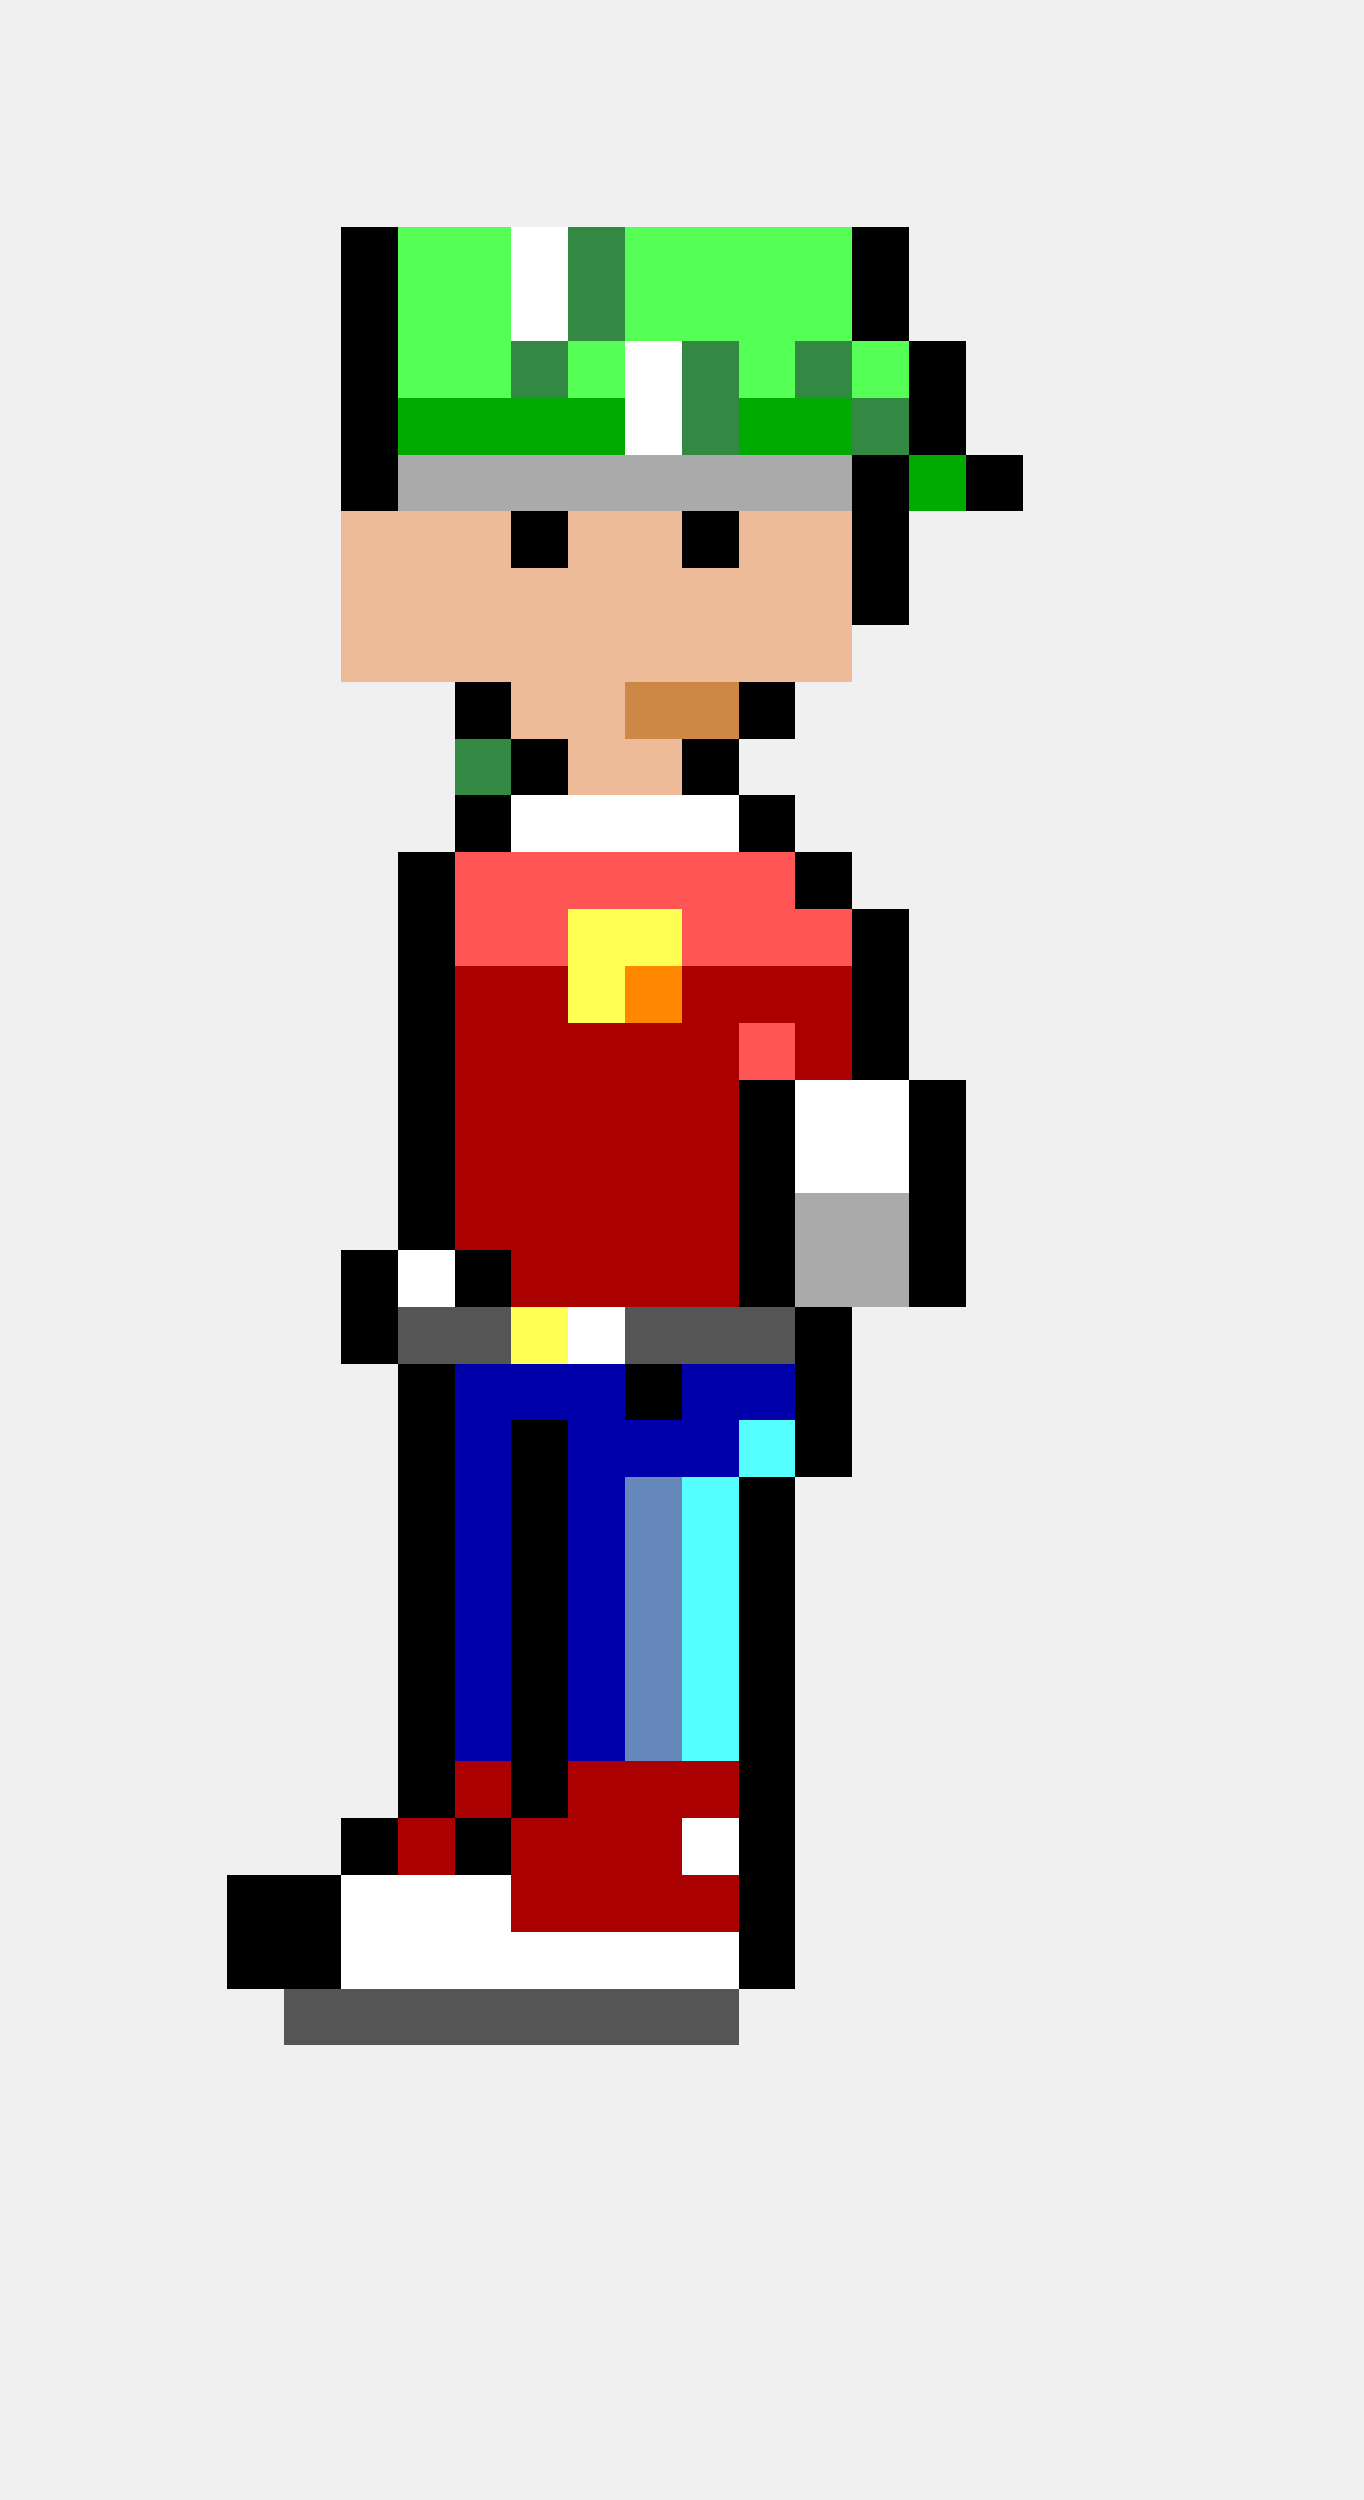
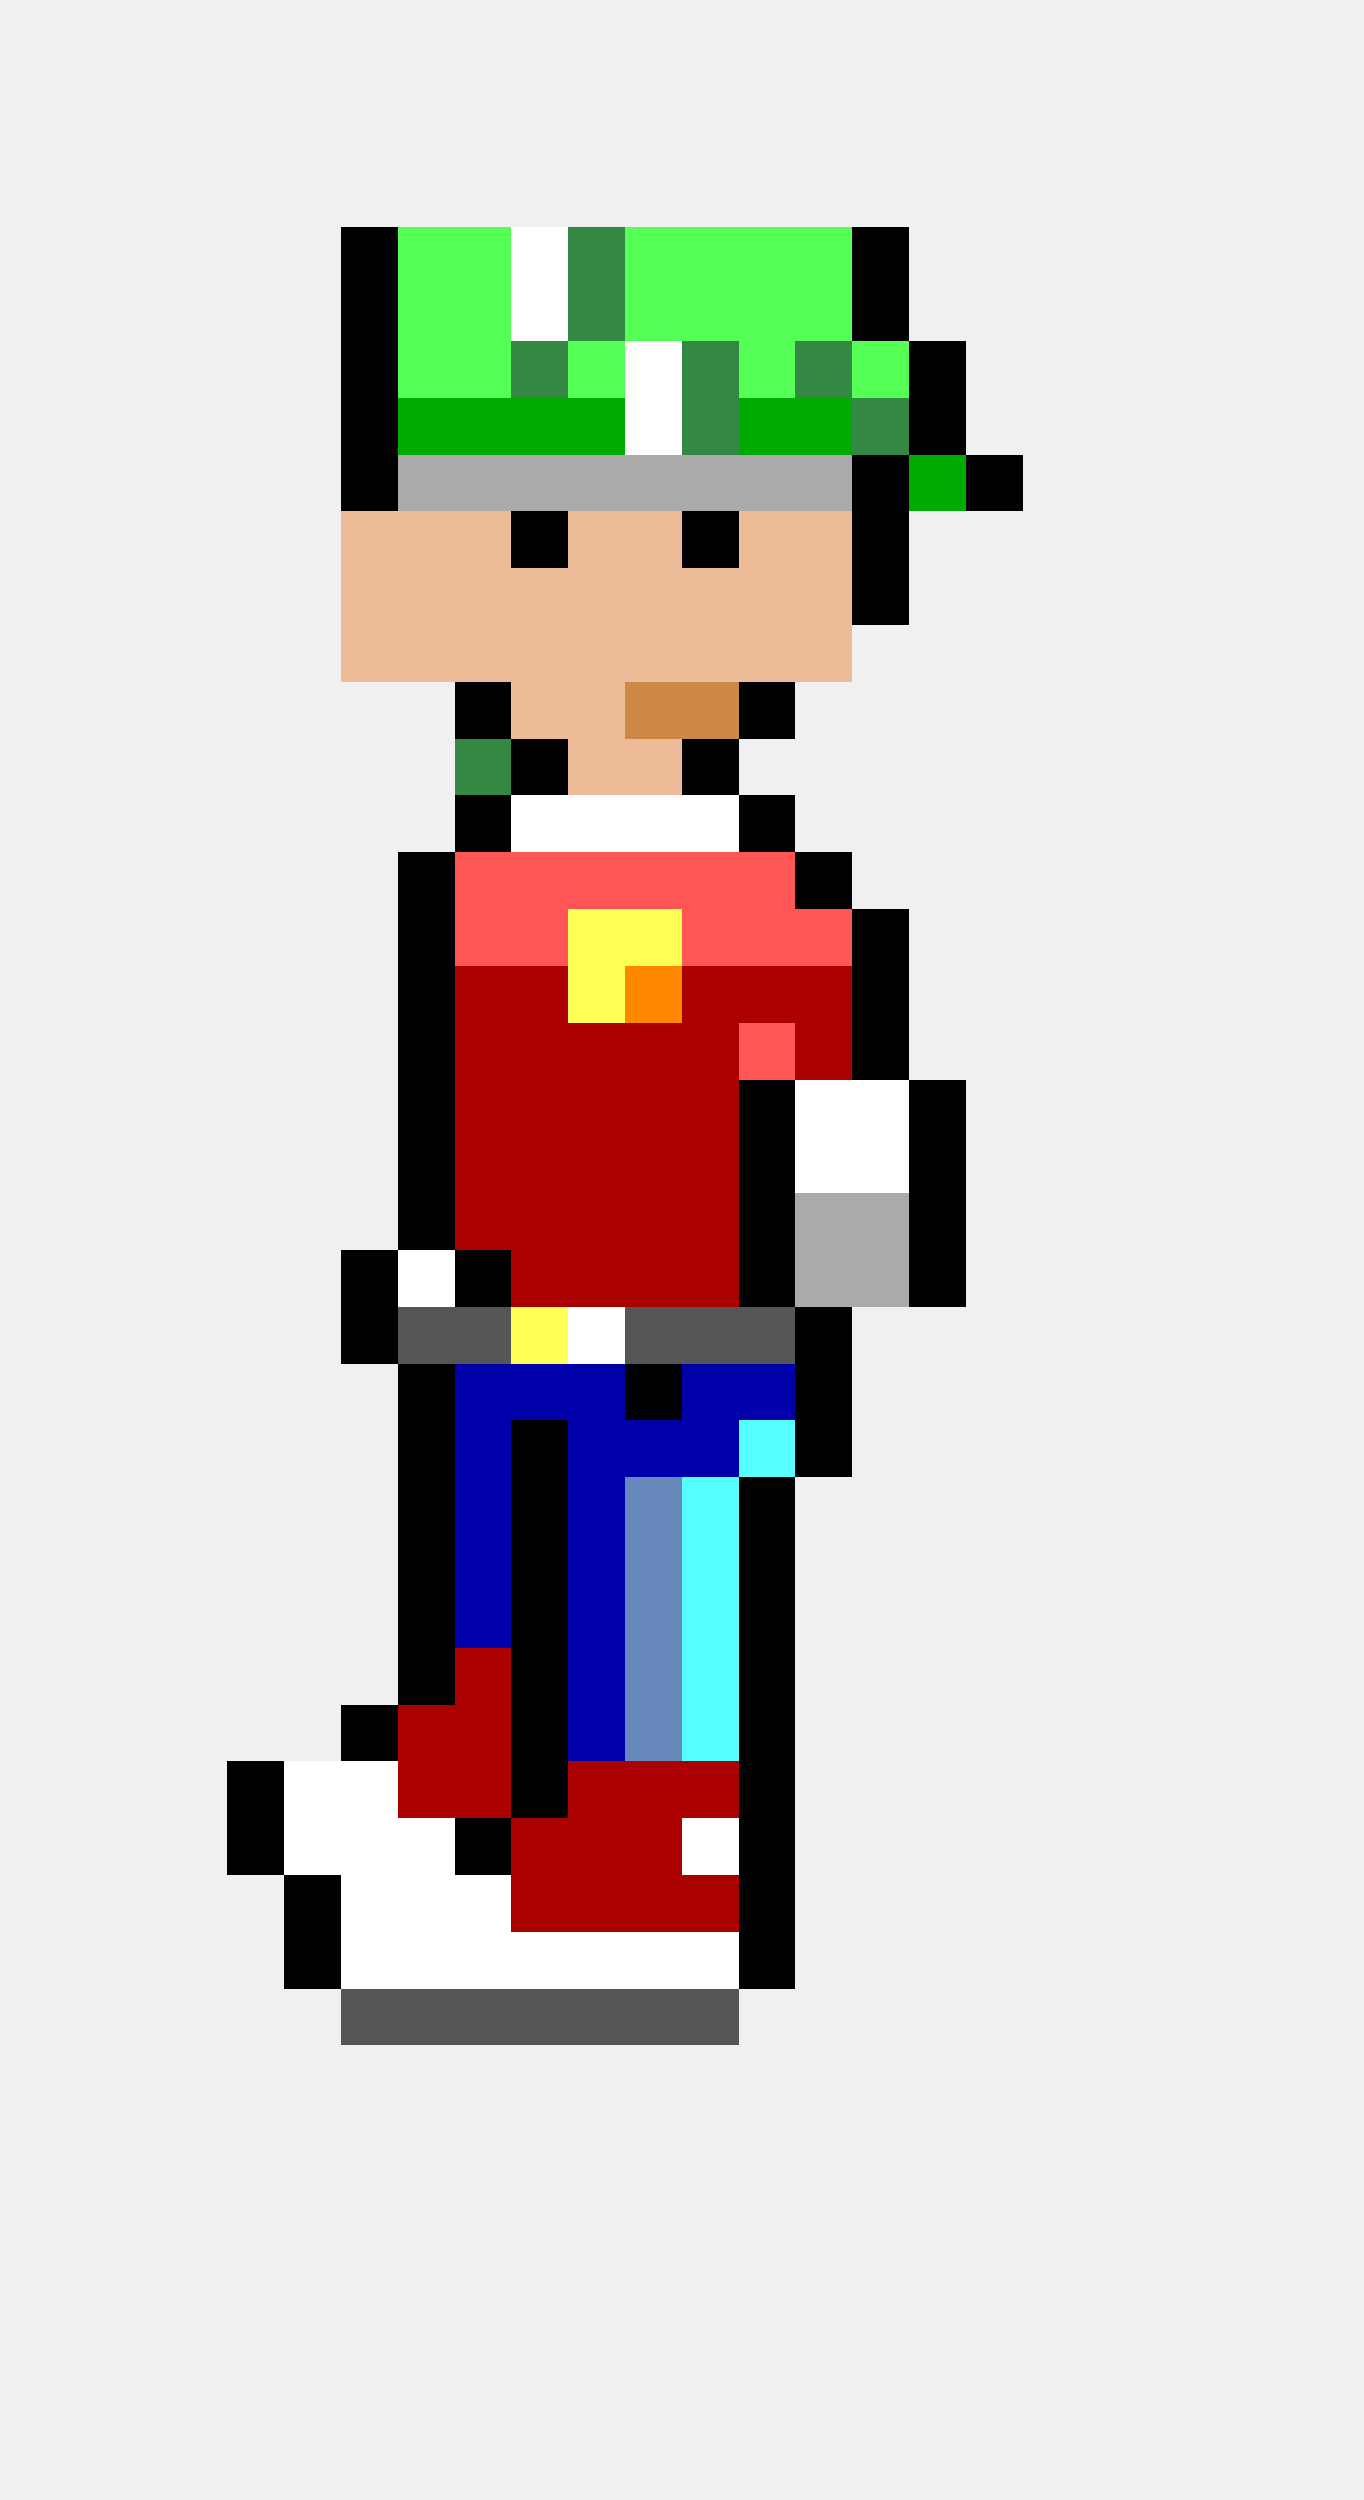
<svg xmlns="http://www.w3.org/2000/svg" width="24" height="44" viewBox="0 0 24 44" shape-rendering="crispEdges">
  <rect x="6" y="4" width="1" height="1" fill="#000000" />
  <rect x="7" y="4" width="1" height="1" fill="#55ff55" />
  <rect x="8" y="4" width="1" height="1" fill="#55ff55" />
  <rect x="9" y="4" width="1" height="1" fill="#ffffff" />
  <rect x="10" y="4" width="1" height="1" fill="#338844" />
  <rect x="11" y="4" width="1" height="1" fill="#55ff55" />
  <rect x="12" y="4" width="1" height="1" fill="#55ff55" />
  <rect x="13" y="4" width="1" height="1" fill="#55ff55" />
  <rect x="14" y="4" width="1" height="1" fill="#55ff55" />
  <rect x="15" y="4" width="1" height="1" fill="#000000" />
  <rect x="6" y="5" width="1" height="1" fill="#000000" />
  <rect x="7" y="5" width="1" height="1" fill="#55ff55" />
  <rect x="8" y="5" width="1" height="1" fill="#55ff55" />
  <rect x="9" y="5" width="1" height="1" fill="#ffffff" />
  <rect x="10" y="5" width="1" height="1" fill="#338844" />
  <rect x="11" y="5" width="1" height="1" fill="#55ff55" />
  <rect x="12" y="5" width="1" height="1" fill="#55ff55" />
  <rect x="13" y="5" width="1" height="1" fill="#55ff55" />
  <rect x="14" y="5" width="1" height="1" fill="#55ff55" />
  <rect x="15" y="5" width="1" height="1" fill="#000000" />
  <rect x="6" y="6" width="1" height="1" fill="#000000" />
  <rect x="7" y="6" width="1" height="1" fill="#55ff55" />
  <rect x="8" y="6" width="1" height="1" fill="#55ff55" />
  <rect x="9" y="6" width="1" height="1" fill="#338844" />
  <rect x="10" y="6" width="1" height="1" fill="#55ff55" />
  <rect x="11" y="6" width="1" height="1" fill="#ffffff" />
  <rect x="12" y="6" width="1" height="1" fill="#338844" />
  <rect x="13" y="6" width="1" height="1" fill="#55ff55" />
  <rect x="14" y="6" width="1" height="1" fill="#338844" />
  <rect x="15" y="6" width="1" height="1" fill="#55ff55" />
  <rect x="16" y="6" width="1" height="1" fill="#000000" />
  <rect x="6" y="7" width="1" height="1" fill="#000000" />
  <rect x="7" y="7" width="1" height="1" fill="#00aa00" />
  <rect x="8" y="7" width="1" height="1" fill="#00aa00" />
  <rect x="9" y="7" width="1" height="1" fill="#00aa00" />
  <rect x="10" y="7" width="1" height="1" fill="#00aa00" />
  <rect x="11" y="7" width="1" height="1" fill="#ffffff" />
  <rect x="12" y="7" width="1" height="1" fill="#338844" />
  <rect x="13" y="7" width="1" height="1" fill="#00aa00" />
  <rect x="14" y="7" width="1" height="1" fill="#00aa00" />
  <rect x="15" y="7" width="1" height="1" fill="#338844" />
  <rect x="16" y="7" width="1" height="1" fill="#000000" />
  <rect x="6" y="8" width="1" height="1" fill="#000000" />
  <rect x="7" y="8" width="1" height="1" fill="#aaaaaa" />
  <rect x="8" y="8" width="1" height="1" fill="#aaaaaa" />
  <rect x="9" y="8" width="1" height="1" fill="#aaaaaa" />
  <rect x="10" y="8" width="1" height="1" fill="#aaaaaa" />
  <rect x="11" y="8" width="1" height="1" fill="#aaaaaa" />
  <rect x="12" y="8" width="1" height="1" fill="#aaaaaa" />
  <rect x="13" y="8" width="1" height="1" fill="#aaaaaa" />
  <rect x="14" y="8" width="1" height="1" fill="#aaaaaa" />
  <rect x="15" y="8" width="1" height="1" fill="#000000" />
  <rect x="16" y="8" width="1" height="1" fill="#00aa00" />
  <rect x="17" y="8" width="1" height="1" fill="#000000" />
  <rect x="6" y="9" width="1" height="1" fill="#eebb99" />
  <rect x="7" y="9" width="1" height="1" fill="#eebb99" />
  <rect x="8" y="9" width="1" height="1" fill="#eebb99" />
  <rect x="9" y="9" width="1" height="1" fill="#000000" />
  <rect x="10" y="9" width="1" height="1" fill="#eebb99" />
  <rect x="11" y="9" width="1" height="1" fill="#eebb99" />
  <rect x="12" y="9" width="1" height="1" fill="#000000" />
  <rect x="13" y="9" width="1" height="1" fill="#eebb99" />
  <rect x="14" y="9" width="1" height="1" fill="#eebb99" />
  <rect x="15" y="9" width="1" height="1" fill="#000000" />
  <rect x="6" y="10" width="1" height="1" fill="#eebb99" />
  <rect x="7" y="10" width="1" height="1" fill="#eebb99" />
  <rect x="8" y="10" width="1" height="1" fill="#eebb99" />
  <rect x="9" y="10" width="1" height="1" fill="#eebb99" />
  <rect x="10" y="10" width="1" height="1" fill="#eebb99" />
  <rect x="11" y="10" width="1" height="1" fill="#eebb99" />
  <rect x="12" y="10" width="1" height="1" fill="#eebb99" />
  <rect x="13" y="10" width="1" height="1" fill="#eebb99" />
  <rect x="14" y="10" width="1" height="1" fill="#eebb99" />
  <rect x="15" y="10" width="1" height="1" fill="#000000" />
  <rect x="6" y="11" width="1" height="1" fill="#eebb99" />
  <rect x="7" y="11" width="1" height="1" fill="#eebb99" />
  <rect x="8" y="11" width="1" height="1" fill="#eebb99" />
  <rect x="9" y="11" width="1" height="1" fill="#eebb99" />
  <rect x="10" y="11" width="1" height="1" fill="#eebb99" />
  <rect x="11" y="11" width="1" height="1" fill="#eebb99" />
  <rect x="12" y="11" width="1" height="1" fill="#eebb99" />
  <rect x="13" y="11" width="1" height="1" fill="#eebb99" />
  <rect x="14" y="11" width="1" height="1" fill="#eebb99" />
  <rect x="8" y="12" width="1" height="1" fill="#000000" />
  <rect x="9" y="12" width="1" height="1" fill="#eebb99" />
  <rect x="10" y="12" width="1" height="1" fill="#eebb99" />
  <rect x="11" y="12" width="1" height="1" fill="#cc8844" />
  <rect x="12" y="12" width="1" height="1" fill="#cc8844" />
  <rect x="13" y="12" width="1" height="1" fill="#000000" />
  <rect x="8" y="13" width="1" height="1" fill="#338844" />
  <rect x="9" y="13" width="1" height="1" fill="#000000" />
  <rect x="10" y="13" width="1" height="1" fill="#eebb99" />
  <rect x="11" y="13" width="1" height="1" fill="#eebb99" />
  <rect x="12" y="13" width="1" height="1" fill="#000000" />
  <rect x="8" y="14" width="1" height="1" fill="#000000" />
  <rect x="9" y="14" width="1" height="1" fill="#ffffff" />
  <rect x="10" y="14" width="1" height="1" fill="#ffffff" />
  <rect x="11" y="14" width="1" height="1" fill="#ffffff" />
  <rect x="12" y="14" width="1" height="1" fill="#ffffff" />
  <rect x="13" y="14" width="1" height="1" fill="#000000" />
  <rect x="7" y="15" width="1" height="1" fill="#000000" />
  <rect x="8" y="15" width="1" height="1" fill="#ff5555" />
  <rect x="9" y="15" width="1" height="1" fill="#ff5555" />
  <rect x="10" y="15" width="1" height="1" fill="#ff5555" />
  <rect x="11" y="15" width="1" height="1" fill="#ff5555" />
  <rect x="12" y="15" width="1" height="1" fill="#ff5555" />
  <rect x="13" y="15" width="1" height="1" fill="#ff5555" />
  <rect x="14" y="15" width="1" height="1" fill="#000000" />
  <rect x="7" y="16" width="1" height="1" fill="#000000" />
  <rect x="8" y="16" width="1" height="1" fill="#ff5555" />
  <rect x="9" y="16" width="1" height="1" fill="#ff5555" />
  <rect x="10" y="16" width="1" height="1" fill="#ffff55" />
  <rect x="11" y="16" width="1" height="1" fill="#ffff55" />
  <rect x="12" y="16" width="1" height="1" fill="#ff5555" />
  <rect x="13" y="16" width="1" height="1" fill="#ff5555" />
  <rect x="14" y="16" width="1" height="1" fill="#ff5555" />
  <rect x="15" y="16" width="1" height="1" fill="#000000" />
  <rect x="7" y="17" width="1" height="1" fill="#000000" />
  <rect x="8" y="17" width="1" height="1" fill="#aa0000" />
  <rect x="9" y="17" width="1" height="1" fill="#aa0000" />
  <rect x="10" y="17" width="1" height="1" fill="#ffff55" />
  <rect x="11" y="17" width="1" height="1" fill="#ff8800" />
  <rect x="12" y="17" width="1" height="1" fill="#aa0000" />
  <rect x="13" y="17" width="1" height="1" fill="#aa0000" />
  <rect x="14" y="17" width="1" height="1" fill="#aa0000" />
  <rect x="15" y="17" width="1" height="1" fill="#000000" />
  <rect x="7" y="18" width="1" height="1" fill="#000000" />
  <rect x="8" y="18" width="1" height="1" fill="#aa0000" />
  <rect x="9" y="18" width="1" height="1" fill="#aa0000" />
  <rect x="10" y="18" width="1" height="1" fill="#aa0000" />
  <rect x="11" y="18" width="1" height="1" fill="#aa0000" />
  <rect x="12" y="18" width="1" height="1" fill="#aa0000" />
  <rect x="13" y="18" width="1" height="1" fill="#ff5555" />
  <rect x="14" y="18" width="1" height="1" fill="#aa0000" />
  <rect x="15" y="18" width="1" height="1" fill="#000000" />
  <rect x="7" y="19" width="1" height="1" fill="#000000" />
  <rect x="8" y="19" width="1" height="1" fill="#aa0000" />
  <rect x="9" y="19" width="1" height="1" fill="#aa0000" />
  <rect x="10" y="19" width="1" height="1" fill="#aa0000" />
  <rect x="11" y="19" width="1" height="1" fill="#aa0000" />
  <rect x="12" y="19" width="1" height="1" fill="#aa0000" />
  <rect x="13" y="19" width="1" height="1" fill="#000000" />
  <rect x="14" y="19" width="1" height="1" fill="#ffffff" />
  <rect x="15" y="19" width="1" height="1" fill="#ffffff" />
  <rect x="16" y="19" width="1" height="1" fill="#000000" />
  <rect x="7" y="20" width="1" height="1" fill="#000000" />
  <rect x="8" y="20" width="1" height="1" fill="#aa0000" />
  <rect x="9" y="20" width="1" height="1" fill="#aa0000" />
  <rect x="10" y="20" width="1" height="1" fill="#aa0000" />
  <rect x="11" y="20" width="1" height="1" fill="#aa0000" />
  <rect x="12" y="20" width="1" height="1" fill="#aa0000" />
  <rect x="13" y="20" width="1" height="1" fill="#000000" />
  <rect x="14" y="20" width="1" height="1" fill="#ffffff" />
  <rect x="15" y="20" width="1" height="1" fill="#ffffff" />
  <rect x="16" y="20" width="1" height="1" fill="#000000" />
  <rect x="7" y="21" width="1" height="1" fill="#000000" />
  <rect x="8" y="21" width="1" height="1" fill="#aa0000" />
  <rect x="9" y="21" width="1" height="1" fill="#aa0000" />
  <rect x="10" y="21" width="1" height="1" fill="#aa0000" />
  <rect x="11" y="21" width="1" height="1" fill="#aa0000" />
  <rect x="12" y="21" width="1" height="1" fill="#aa0000" />
  <rect x="13" y="21" width="1" height="1" fill="#000000" />
  <rect x="14" y="21" width="1" height="1" fill="#aaaaaa" />
  <rect x="15" y="21" width="1" height="1" fill="#aaaaaa" />
  <rect x="16" y="21" width="1" height="1" fill="#000000" />
  <rect x="6" y="22" width="1" height="1" fill="#000000" />
  <rect x="7" y="22" width="1" height="1" fill="#ffffff" />
  <rect x="8" y="22" width="1" height="1" fill="#000000" />
  <rect x="9" y="22" width="1" height="1" fill="#aa0000" />
  <rect x="10" y="22" width="1" height="1" fill="#aa0000" />
  <rect x="11" y="22" width="1" height="1" fill="#aa0000" />
  <rect x="12" y="22" width="1" height="1" fill="#aa0000" />
  <rect x="13" y="22" width="1" height="1" fill="#000000" />
  <rect x="14" y="22" width="1" height="1" fill="#aaaaaa" />
  <rect x="15" y="22" width="1" height="1" fill="#aaaaaa" />
  <rect x="16" y="22" width="1" height="1" fill="#000000" />
  <rect x="6" y="23" width="1" height="1" fill="#000000" />
  <rect x="7" y="23" width="1" height="1" fill="#555555" />
  <rect x="8" y="23" width="1" height="1" fill="#555555" />
  <rect x="9" y="23" width="1" height="1" fill="#ffff55" />
  <rect x="10" y="23" width="1" height="1" fill="#ffffff" />
  <rect x="11" y="23" width="1" height="1" fill="#555555" />
  <rect x="12" y="23" width="1" height="1" fill="#555555" />
  <rect x="13" y="23" width="1" height="1" fill="#555555" />
  <rect x="14" y="23" width="1" height="1" fill="#000000" />
  <rect x="7" y="24" width="1" height="1" fill="#000000" />
  <rect x="8" y="24" width="1" height="1" fill="#0000aa" />
  <rect x="9" y="24" width="1" height="1" fill="#0000aa" />
  <rect x="10" y="24" width="1" height="1" fill="#0000aa" />
  <rect x="11" y="24" width="1" height="1" fill="#000000" />
  <rect x="12" y="24" width="1" height="1" fill="#0000aa" />
  <rect x="13" y="24" width="1" height="1" fill="#0000aa" />
  <rect x="14" y="24" width="1" height="1" fill="#000000" />
  <rect x="7" y="25" width="1" height="1" fill="#000000" />
  <rect x="8" y="25" width="1" height="1" fill="#0000aa" />
  <rect x="9" y="25" width="1" height="1" fill="#000000" />
  <rect x="10" y="25" width="1" height="1" fill="#0000aa" />
  <rect x="11" y="25" width="1" height="1" fill="#0000aa" />
  <rect x="12" y="25" width="1" height="1" fill="#0000aa" />
  <rect x="13" y="25" width="1" height="1" fill="#55ffff" />
  <rect x="14" y="25" width="1" height="1" fill="#000000" />
  <rect x="7" y="26" width="1" height="1" fill="#000000" />
  <rect x="8" y="26" width="1" height="1" fill="#0000aa" />
  <rect x="9" y="26" width="1" height="1" fill="#000000" />
  <rect x="10" y="26" width="1" height="1" fill="#0000aa" />
  <rect x="11" y="26" width="1" height="1" fill="#6688bb" />
  <rect x="12" y="26" width="1" height="1" fill="#55ffff" />
  <rect x="13" y="26" width="1" height="1" fill="#000000" />
  <rect x="7" y="27" width="1" height="1" fill="#000000" />
  <rect x="8" y="27" width="1" height="1" fill="#0000aa" />
  <rect x="9" y="27" width="1" height="1" fill="#000000" />
  <rect x="10" y="27" width="1" height="1" fill="#0000aa" />
  <rect x="11" y="27" width="1" height="1" fill="#6688bb" />
  <rect x="12" y="27" width="1" height="1" fill="#55ffff" />
  <rect x="13" y="27" width="1" height="1" fill="#000000" />
  <rect x="7" y="28" width="1" height="1" fill="#000000" />
  <rect x="8" y="28" width="1" height="1" fill="#0000aa" />
  <rect x="9" y="28" width="1" height="1" fill="#000000" />
  <rect x="10" y="28" width="1" height="1" fill="#0000aa" />
  <rect x="11" y="28" width="1" height="1" fill="#6688bb" />
  <rect x="12" y="28" width="1" height="1" fill="#55ffff" />
  <rect x="13" y="28" width="1" height="1" fill="#000000" />
  <rect x="7" y="29" width="1" height="1" fill="#000000" />
-   <rect x="8" y="29" width="1" height="1" fill="#0000aa" />
+   <rect x="8" y="29" width="1" height="1" fill="#aa0000" />
  <rect x="9" y="29" width="1" height="1" fill="#000000" />
  <rect x="10" y="29" width="1" height="1" fill="#0000aa" />
  <rect x="11" y="29" width="1" height="1" fill="#6688bb" />
  <rect x="12" y="29" width="1" height="1" fill="#55ffff" />
  <rect x="13" y="29" width="1" height="1" fill="#000000" />
-   <rect x="7" y="30" width="1" height="1" fill="#000000" />
-   <rect x="8" y="30" width="1" height="1" fill="#0000aa" />
+   <rect x="6" y="30" width="1" height="1" fill="#000000" />
+   <rect x="7" y="30" width="1" height="1" fill="#aa0000" />
+   <rect x="8" y="30" width="1" height="1" fill="#aa0000" />
  <rect x="9" y="30" width="1" height="1" fill="#000000" />
  <rect x="10" y="30" width="1" height="1" fill="#0000aa" />
  <rect x="11" y="30" width="1" height="1" fill="#6688bb" />
  <rect x="12" y="30" width="1" height="1" fill="#55ffff" />
  <rect x="13" y="30" width="1" height="1" fill="#000000" />
-   <rect x="7" y="31" width="1" height="1" fill="#000000" />
+   <rect x="4" y="31" width="1" height="1" fill="#000000" />
+   <rect x="5" y="31" width="1" height="1" fill="#ffffff" />
+   <rect x="6" y="31" width="1" height="1" fill="#ffffff" />
+   <rect x="7" y="31" width="1" height="1" fill="#aa0000" />
  <rect x="8" y="31" width="1" height="1" fill="#aa0000" />
  <rect x="9" y="31" width="1" height="1" fill="#000000" />
  <rect x="10" y="31" width="1" height="1" fill="#aa0000" />
  <rect x="11" y="31" width="1" height="1" fill="#aa0000" />
  <rect x="12" y="31" width="1" height="1" fill="#aa0000" />
  <rect x="13" y="31" width="1" height="1" fill="#000000" />
-   <rect x="6" y="32" width="1" height="1" fill="#000000" />
-   <rect x="7" y="32" width="1" height="1" fill="#aa0000" />
+   <rect x="4" y="32" width="1" height="1" fill="#000000" />
+   <rect x="5" y="32" width="1" height="1" fill="#ffffff" />
+   <rect x="6" y="32" width="1" height="1" fill="#ffffff" />
+   <rect x="7" y="32" width="1" height="1" fill="#ffffff" />
  <rect x="8" y="32" width="1" height="1" fill="#000000" />
  <rect x="9" y="32" width="1" height="1" fill="#aa0000" />
  <rect x="10" y="32" width="1" height="1" fill="#aa0000" />
  <rect x="11" y="32" width="1" height="1" fill="#aa0000" />
  <rect x="12" y="32" width="1" height="1" fill="#ffffff" />
  <rect x="13" y="32" width="1" height="1" fill="#000000" />
-   <rect x="4" y="33" width="1" height="1" fill="#000000" />
  <rect x="5" y="33" width="1" height="1" fill="#000000" />
  <rect x="6" y="33" width="1" height="1" fill="#ffffff" />
  <rect x="7" y="33" width="1" height="1" fill="#ffffff" />
  <rect x="8" y="33" width="1" height="1" fill="#ffffff" />
  <rect x="9" y="33" width="1" height="1" fill="#aa0000" />
  <rect x="10" y="33" width="1" height="1" fill="#aa0000" />
  <rect x="11" y="33" width="1" height="1" fill="#aa0000" />
  <rect x="12" y="33" width="1" height="1" fill="#aa0000" />
  <rect x="13" y="33" width="1" height="1" fill="#000000" />
-   <rect x="4" y="34" width="1" height="1" fill="#000000" />
  <rect x="5" y="34" width="1" height="1" fill="#000000" />
  <rect x="6" y="34" width="1" height="1" fill="#ffffff" />
  <rect x="7" y="34" width="1" height="1" fill="#ffffff" />
  <rect x="8" y="34" width="1" height="1" fill="#ffffff" />
  <rect x="9" y="34" width="1" height="1" fill="#ffffff" />
  <rect x="10" y="34" width="1" height="1" fill="#ffffff" />
  <rect x="11" y="34" width="1" height="1" fill="#ffffff" />
  <rect x="12" y="34" width="1" height="1" fill="#ffffff" />
  <rect x="13" y="34" width="1" height="1" fill="#000000" />
-   <rect x="5" y="35" width="1" height="1" fill="#555555" />
  <rect x="6" y="35" width="1" height="1" fill="#555555" />
  <rect x="7" y="35" width="1" height="1" fill="#555555" />
  <rect x="8" y="35" width="1" height="1" fill="#555555" />
  <rect x="9" y="35" width="1" height="1" fill="#555555" />
  <rect x="10" y="35" width="1" height="1" fill="#555555" />
  <rect x="11" y="35" width="1" height="1" fill="#555555" />
  <rect x="12" y="35" width="1" height="1" fill="#555555" />
</svg>
